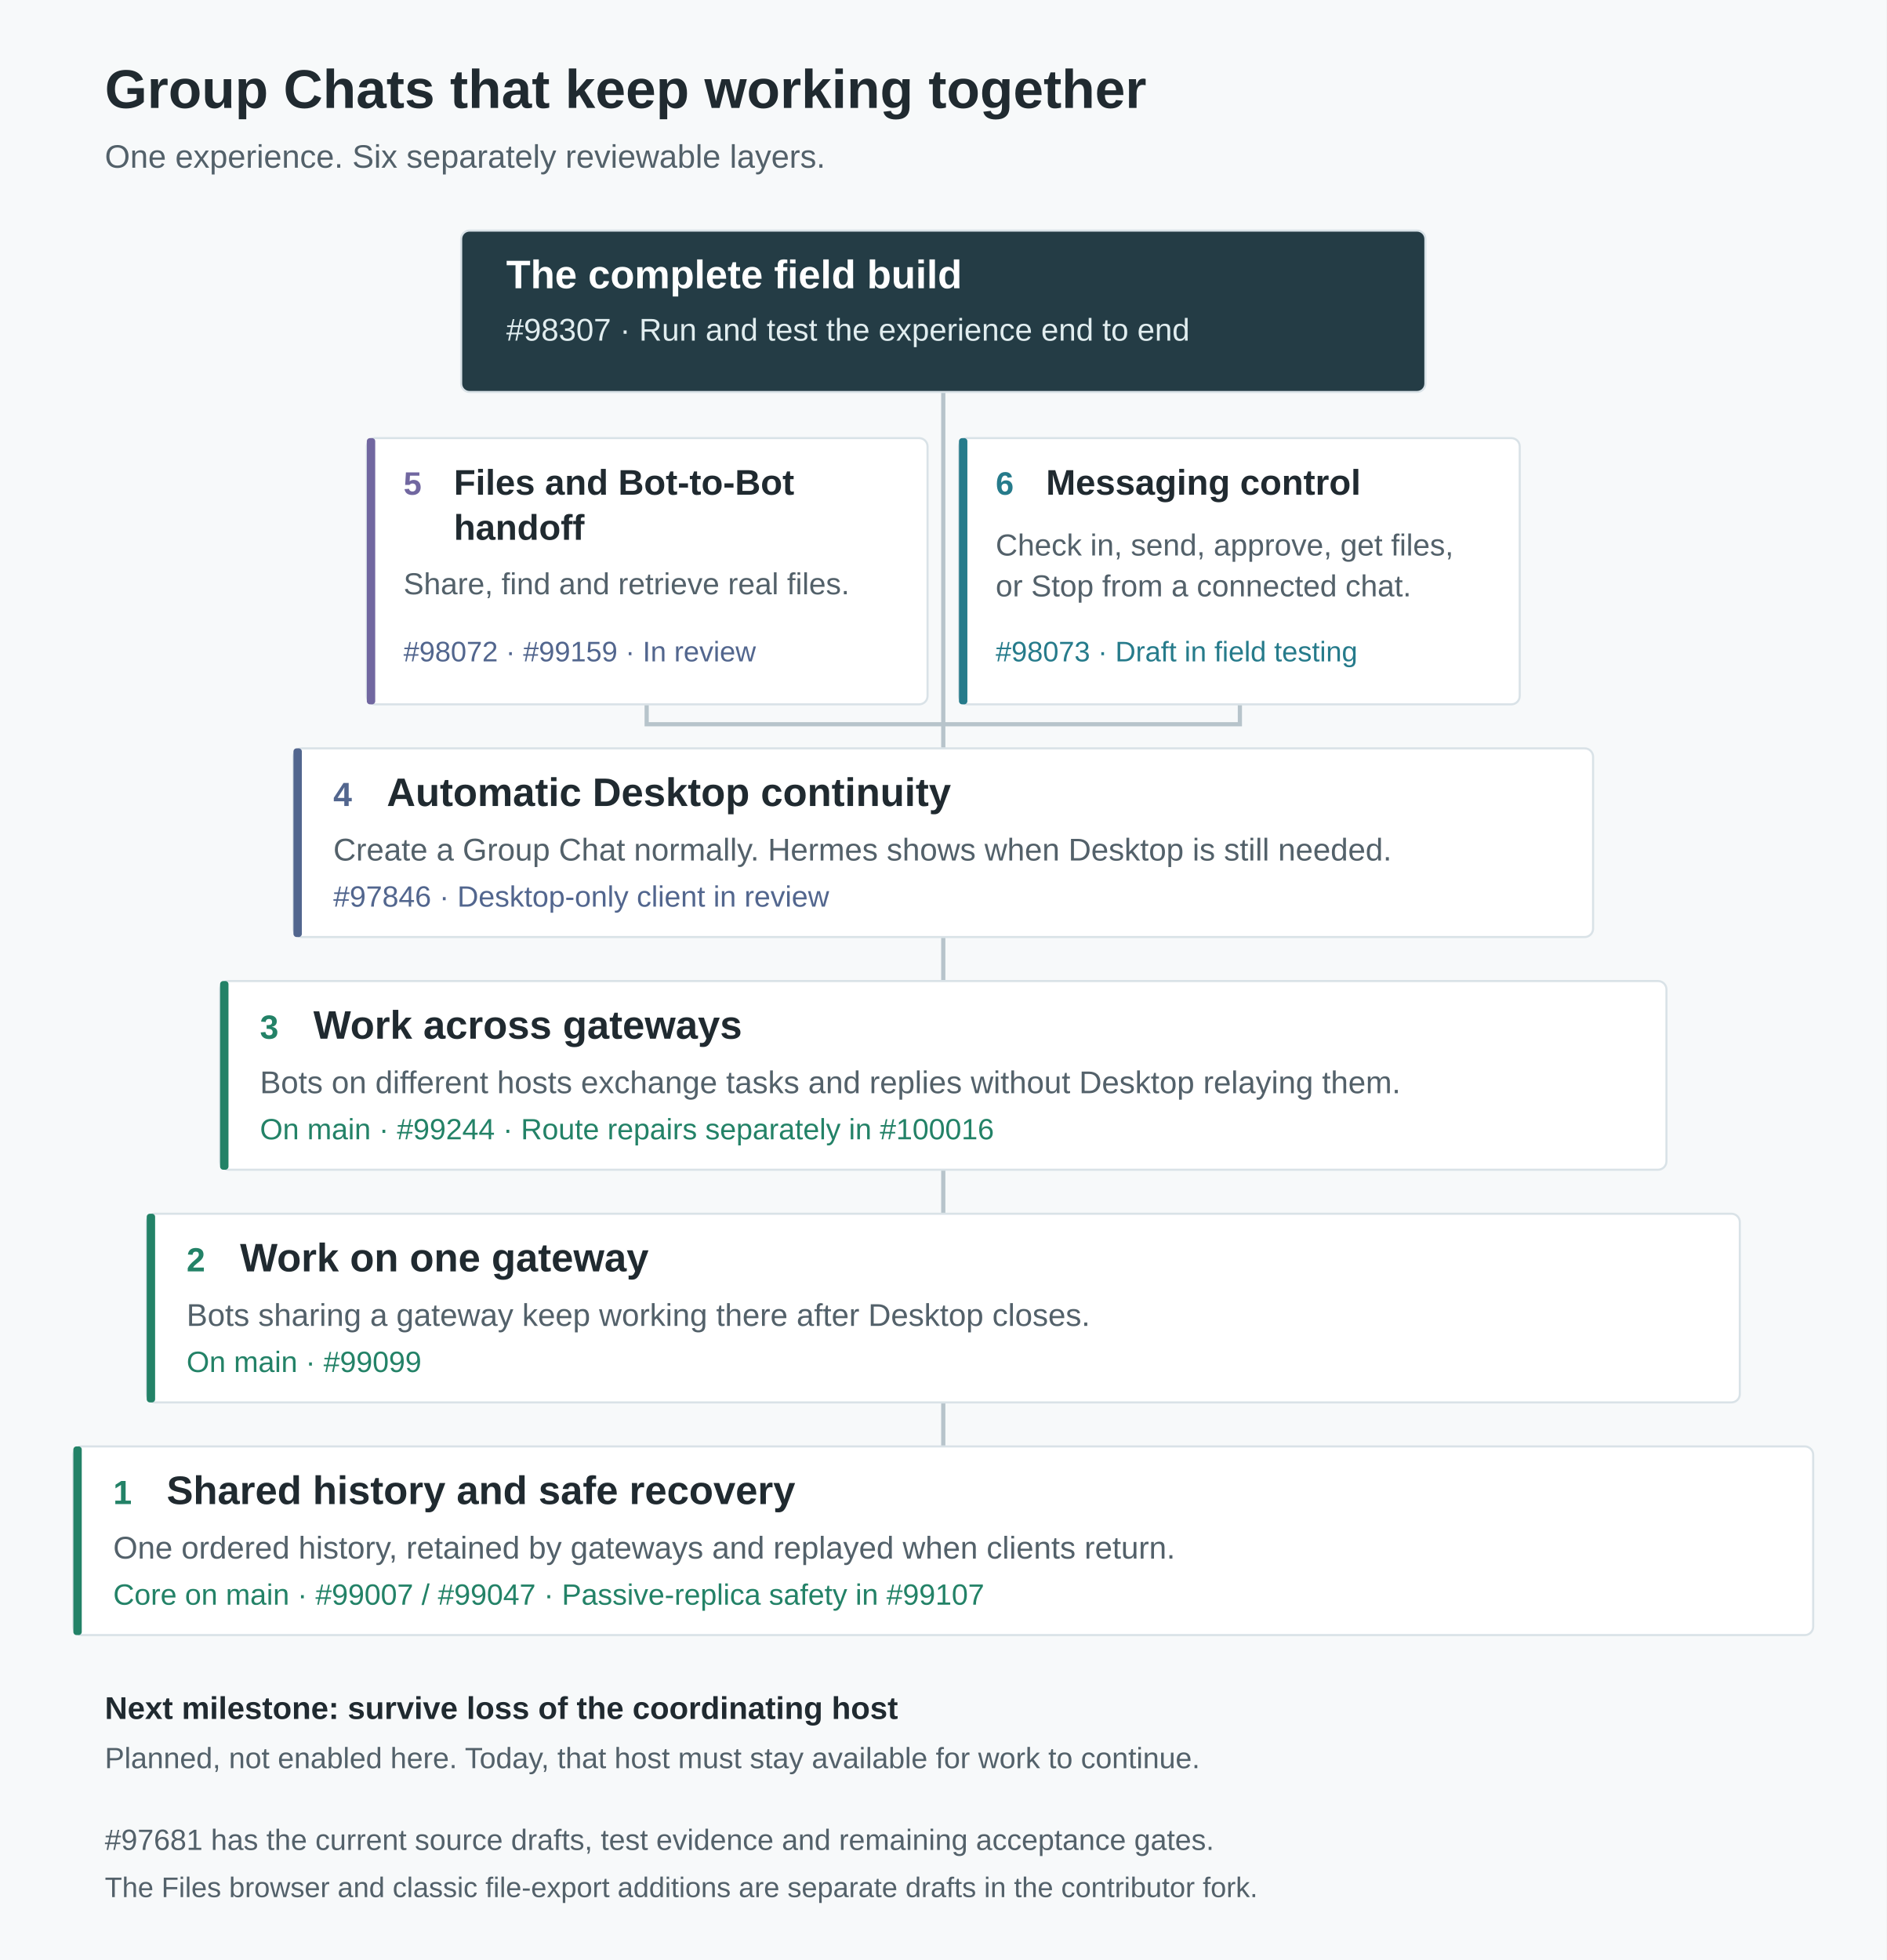
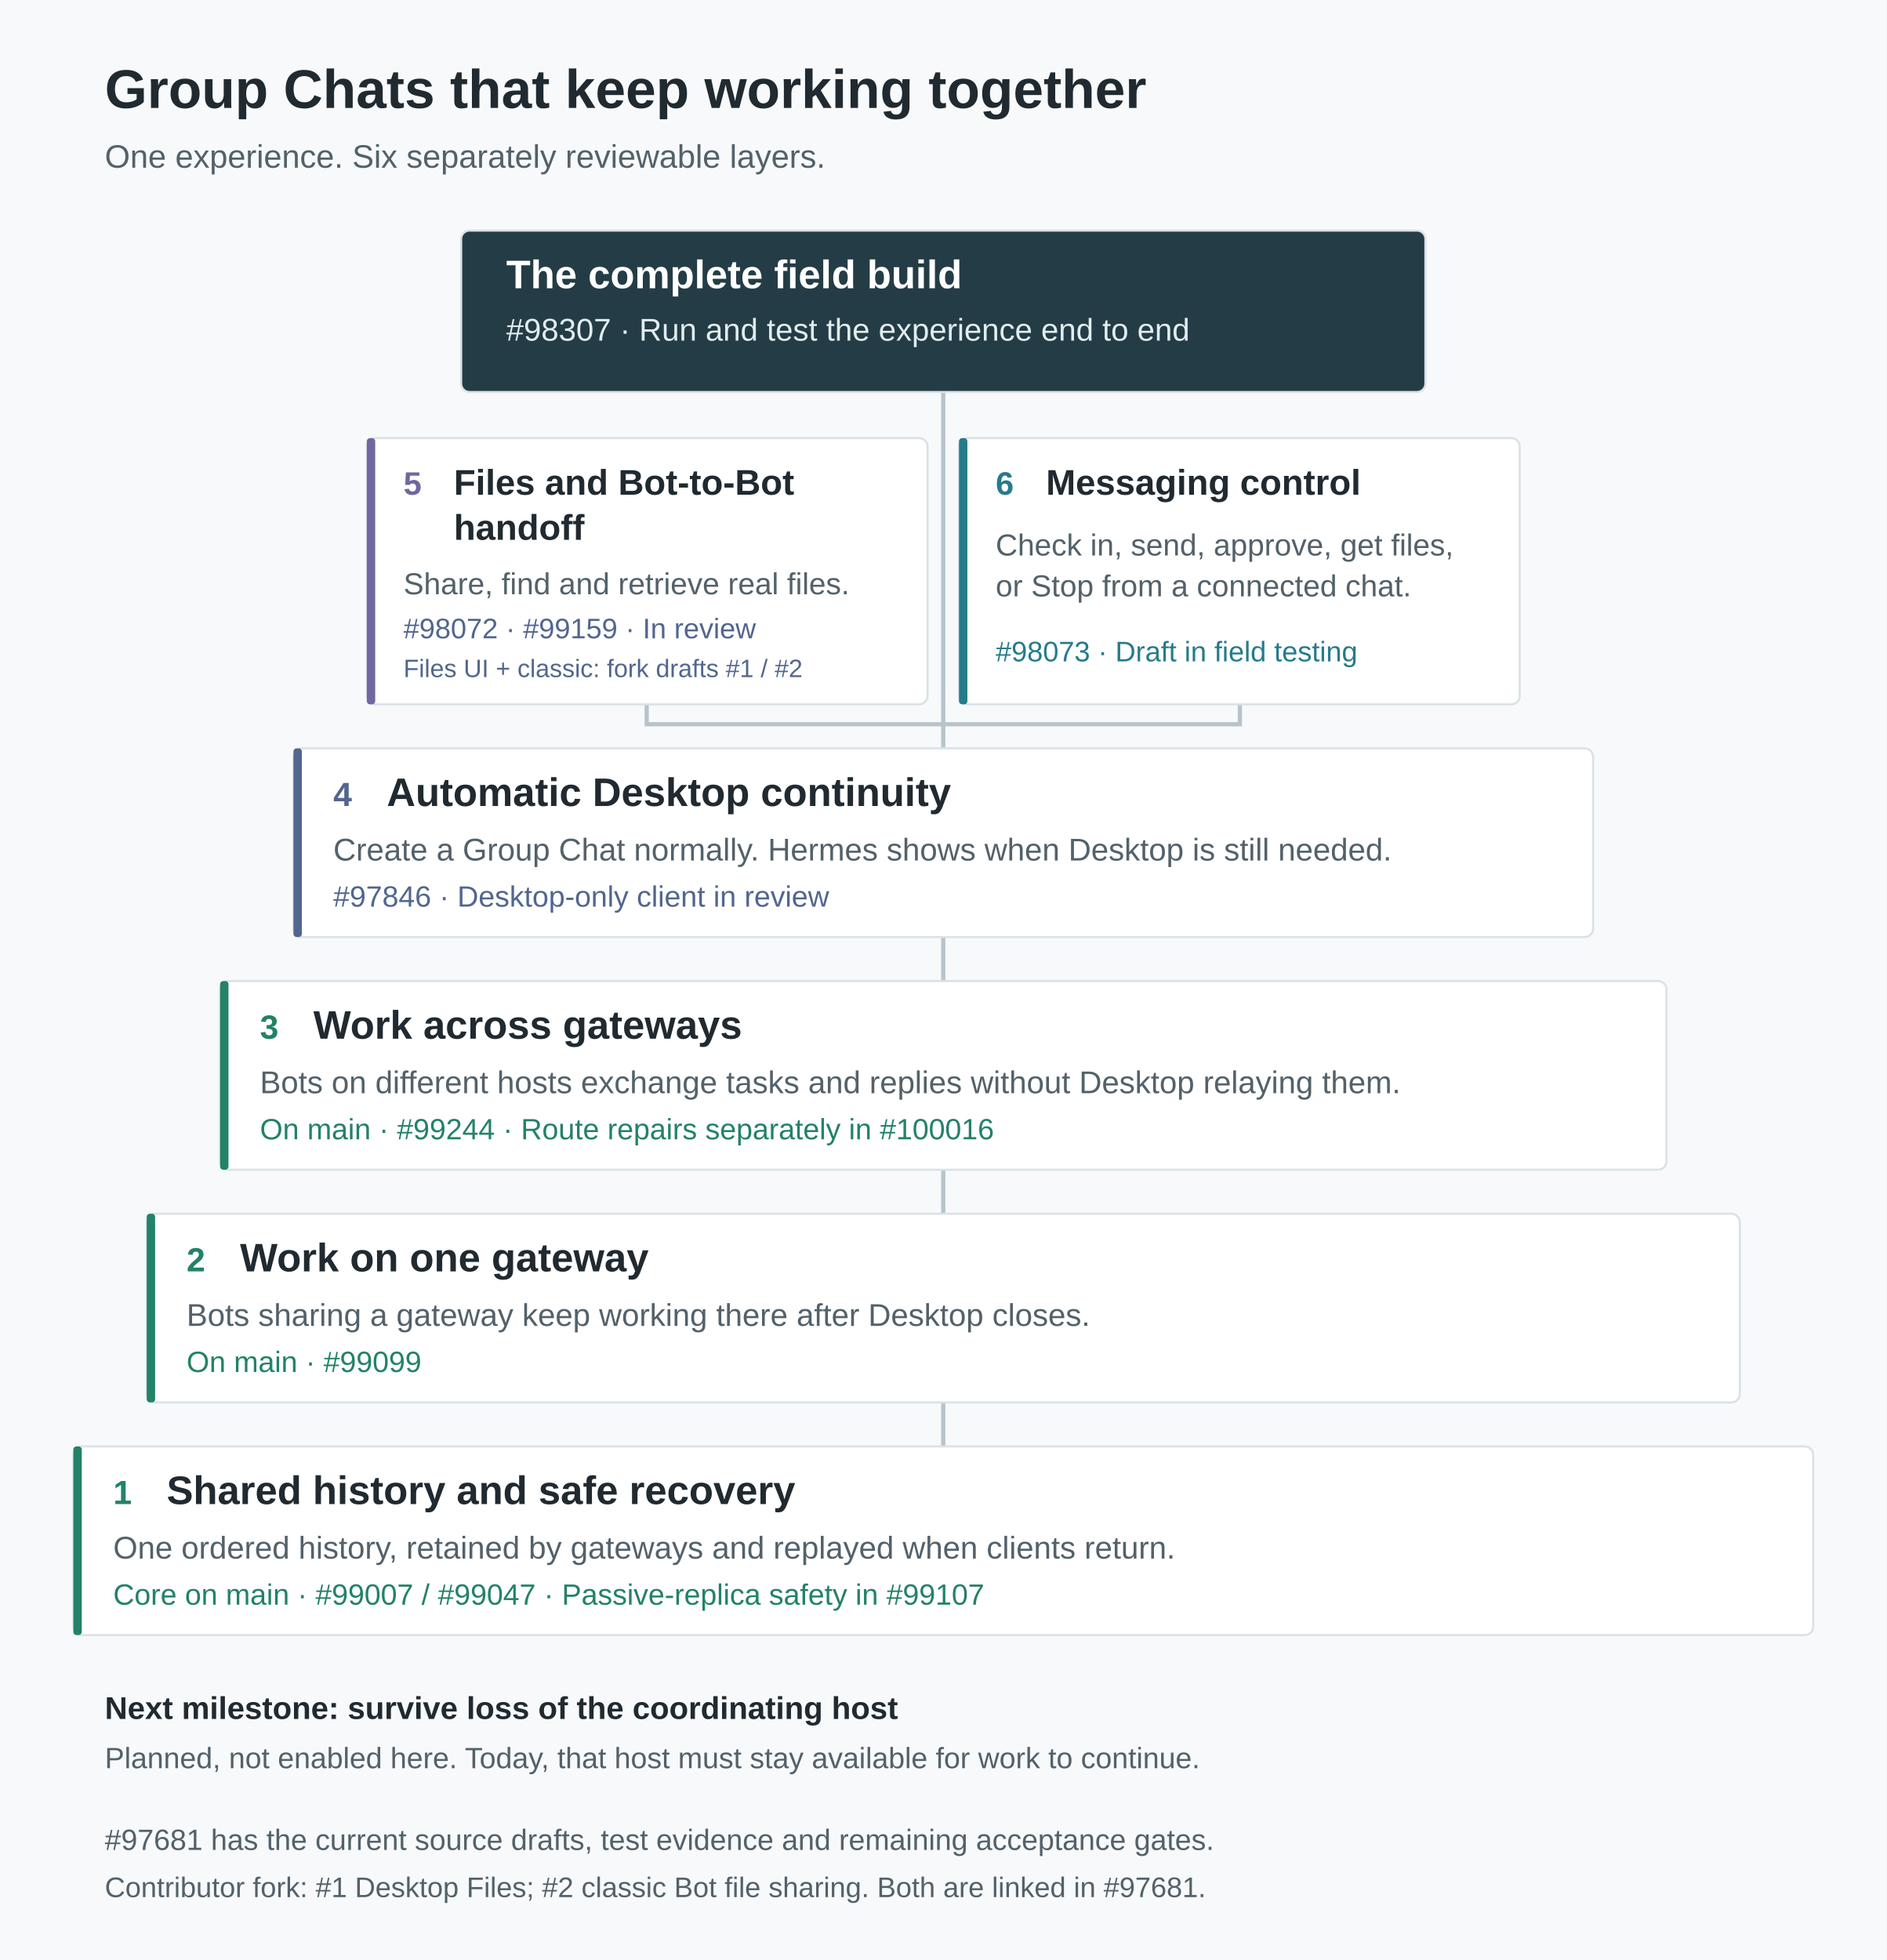
<svg xmlns="http://www.w3.org/2000/svg" width="1800" height="1870" viewBox="0 0 1800 1870" role="img" aria-labelledby="title desc">
  <rect width="1800" height="1870" fill="#f7f9fa" />
  <g font-family="Arial, Helvetica, sans-serif">
    <text x="100" y="103" font-size="52" fill="#202a30" font-weight="700">Group Chats that keep working together</text>
    <text x="100" y="160" font-size="31" fill="#53616a" font-weight="400">One experience. Six separately reviewable layers.</text>
    <path d="M900 1480V364M900 691H617V640M900 691H1183V640" fill="none" stroke="#b7c4cb" stroke-width="4" />
    <rect x="440" y="220" width="920" height="154" rx="8" fill="#243c45" stroke="#d9e2e7" stroke-width="2" />
    <text x="483" y="275" font-size="38" fill="#fff" font-weight="700">The complete field build</text>
    <text x="483" y="325" font-size="30" fill="#e1edef" font-weight="400">#98307 · Run and test the experience end to end</text>
    <rect x="350" y="418" width="535" height="254" rx="8" fill="#fff" stroke="#d9e2e7" stroke-width="2" />
    <rect x="350" y="418" width="8" height="254" rx="3" fill="#7167a0" />
    <text x="385" y="472" font-size="31" fill="#7167a0" font-weight="700">5</text>
    <text x="433" y="472" font-size="34" fill="#202a30" font-weight="700">Files and Bot-to-Bot</text>
    <text x="433" y="515" font-size="34" fill="#202a30" font-weight="700">handoff</text>
    <text x="385" y="567" font-size="29" fill="#53616a" font-weight="400">Share, find and retrieve real files.</text>
-     <text x="385" y="631" font-size="27" fill="#52668e" font-weight="400">#98072 · #99159 · In review</text>
+     <text x="385" y="609" font-size="27" fill="#52668e" font-weight="400">#98072 · #99159 · In review</text>
+     <text x="385" y="646" font-size="24" fill="#52668e" font-weight="400">Files UI + classic: fork drafts #1 / #2</text>
    <rect x="915" y="418" width="535" height="254" rx="8" fill="#fff" stroke="#d9e2e7" stroke-width="2" />
    <rect x="915" y="418" width="8" height="254" rx="3" fill="#267b8b" />
    <text x="950" y="472" font-size="31" fill="#267b8b" font-weight="700">6</text>
    <text x="998" y="472" font-size="34" fill="#202a30" font-weight="700">Messaging control</text>
    <text x="950" y="530" font-size="29" fill="#53616a" font-weight="400">Check in, send, approve, get files,</text>
    <text x="950" y="569" font-size="29" fill="#53616a" font-weight="400">or Stop from a connected chat.</text>
    <text x="950" y="631" font-size="27" fill="#267b8b" font-weight="400">#98073 · Draft in field testing</text>
    <rect x="280" y="714" width="1240" height="180" rx="8" fill="#fff" stroke="#d9e2e7" stroke-width="2" />
    <rect x="280" y="714" width="8" height="180" rx="3" fill="#52668e" />
    <text x="318" y="769" font-size="32" fill="#52668e" font-weight="700">4</text>
    <text x="369" y="769" font-size="38" fill="#202a30" font-weight="700">Automatic Desktop continuity</text>
    <text x="318" y="821" font-size="30" fill="#53616a" font-weight="400">Create a Group Chat normally. Hermes shows when Desktop is still needed.</text>
    <text x="318" y="865" font-size="28" fill="#52668e" font-weight="400">#97846 · Desktop-only client in review</text>
    <rect x="210" y="936" width="1380" height="180" rx="8" fill="#fff" stroke="#d9e2e7" stroke-width="2" />
    <rect x="210" y="936" width="8" height="180" rx="3" fill="#238267" />
    <text x="248" y="991" font-size="32" fill="#238267" font-weight="700">3</text>
    <text x="299" y="991" font-size="38" fill="#202a30" font-weight="700">Work across gateways</text>
    <text x="248" y="1043" font-size="30" fill="#53616a" font-weight="400">Bots on different hosts exchange tasks and replies without Desktop relaying them.</text>
    <text x="248" y="1087" font-size="28" fill="#238267" font-weight="400">On main · #99244 · Route repairs separately in #100016</text>
    <rect x="140" y="1158" width="1520" height="180" rx="8" fill="#fff" stroke="#d9e2e7" stroke-width="2" />
    <rect x="140" y="1158" width="8" height="180" rx="3" fill="#238267" />
    <text x="178" y="1213" font-size="32" fill="#238267" font-weight="700">2</text>
    <text x="229" y="1213" font-size="38" fill="#202a30" font-weight="700">Work on one gateway</text>
    <text x="178" y="1265" font-size="30" fill="#53616a" font-weight="400">Bots sharing a gateway keep working there after Desktop closes.</text>
    <text x="178" y="1309" font-size="28" fill="#238267" font-weight="400">On main · #99099</text>
    <rect x="70" y="1380" width="1660" height="180" rx="8" fill="#fff" stroke="#d9e2e7" stroke-width="2" />
    <rect x="70" y="1380" width="8" height="180" rx="3" fill="#238267" />
    <text x="108" y="1435" font-size="32" fill="#238267" font-weight="700">1</text>
    <text x="159" y="1435" font-size="38" fill="#202a30" font-weight="700">Shared history and safe recovery</text>
    <text x="108" y="1487" font-size="30" fill="#53616a" font-weight="400">One ordered history, retained by gateways and replayed when clients return.</text>
    <text x="108" y="1531" font-size="28" fill="#238267" font-weight="400">Core on main · #99007 / #99047 · Passive-replica safety in #99107</text>
    <text x="100" y="1640" font-size="30" fill="#202a30" font-weight="700">Next milestone: survive loss of the coordinating host</text>
    <text x="100" y="1687" font-size="28" fill="#53616a" font-weight="400">Planned, not enabled here. Today, that host must stay available for work to continue.</text>
    <text x="100" y="1765" font-size="28" fill="#53616a" font-weight="400">#97681 has the current source drafts, test evidence and remaining acceptance gates.</text>
-     <text x="100" y="1810" font-size="27" fill="#53616a" font-weight="400">The Files browser and classic file-export additions are separate drafts in the contributor fork.</text>
+     <text x="100" y="1810" font-size="27" fill="#53616a" font-weight="400">Contributor fork: #1 Desktop Files; #2 classic Bot file sharing. Both are linked in #97681.</text>
  </g>
</svg>
